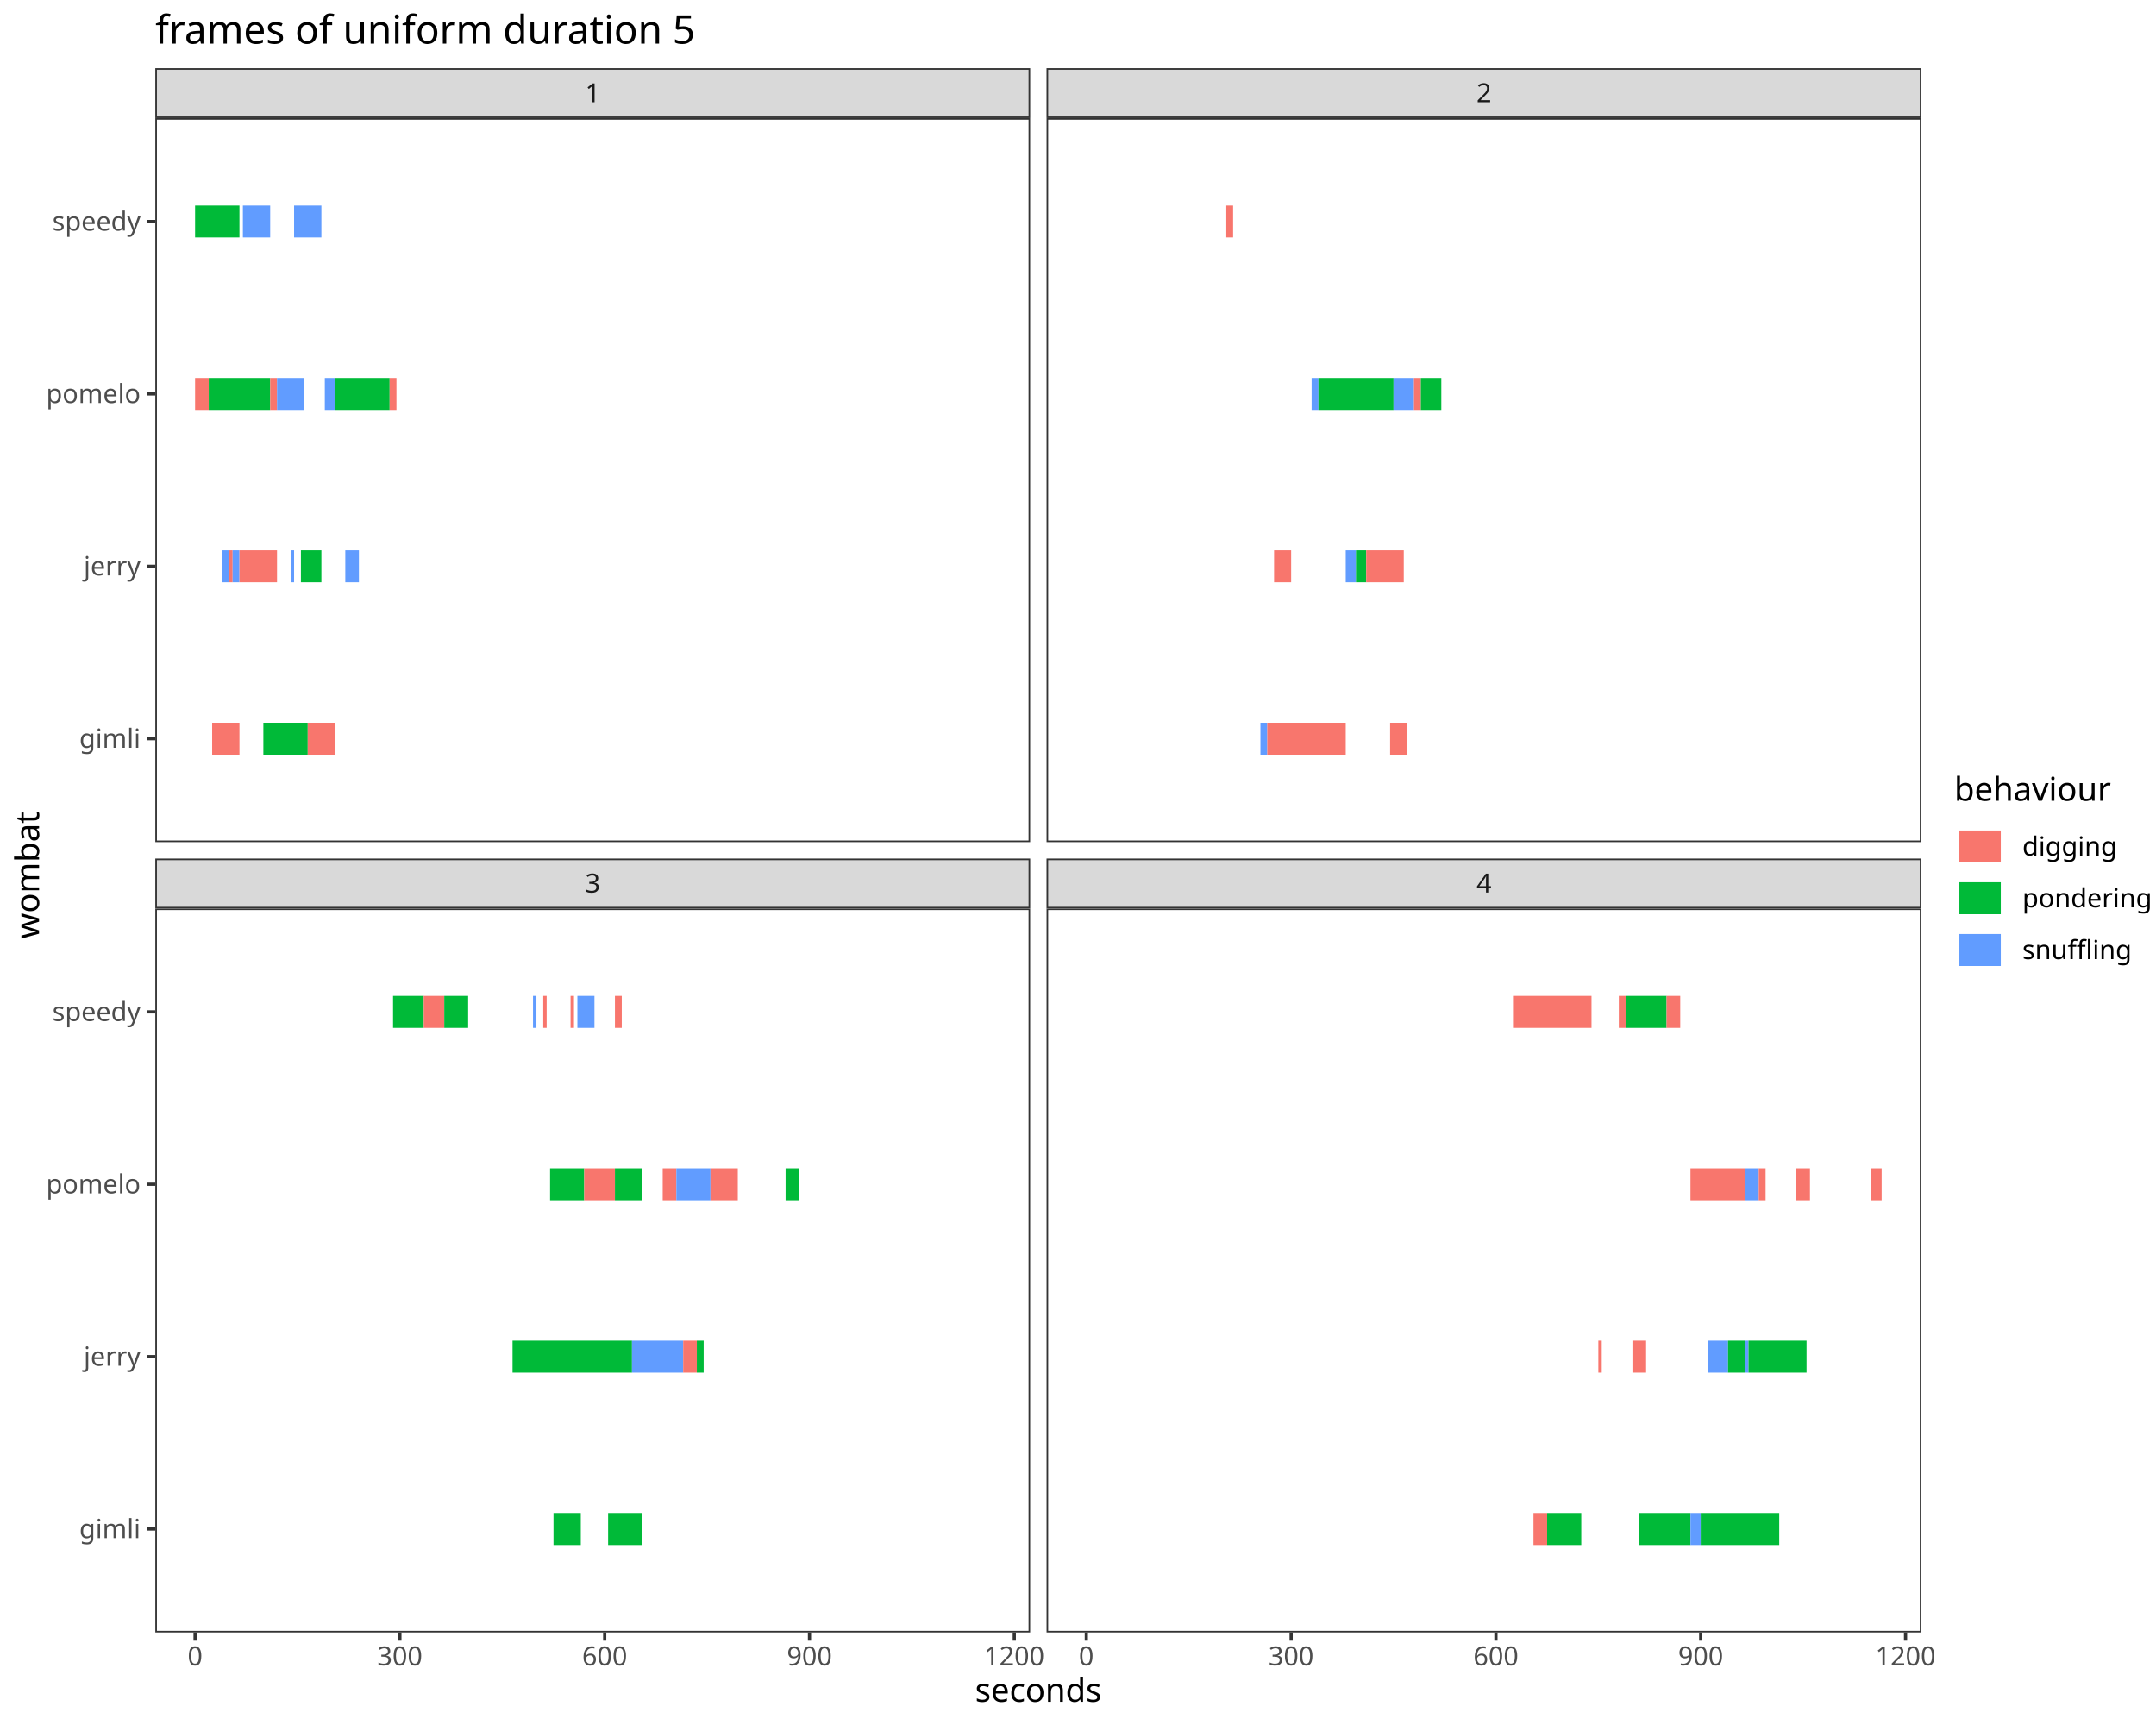
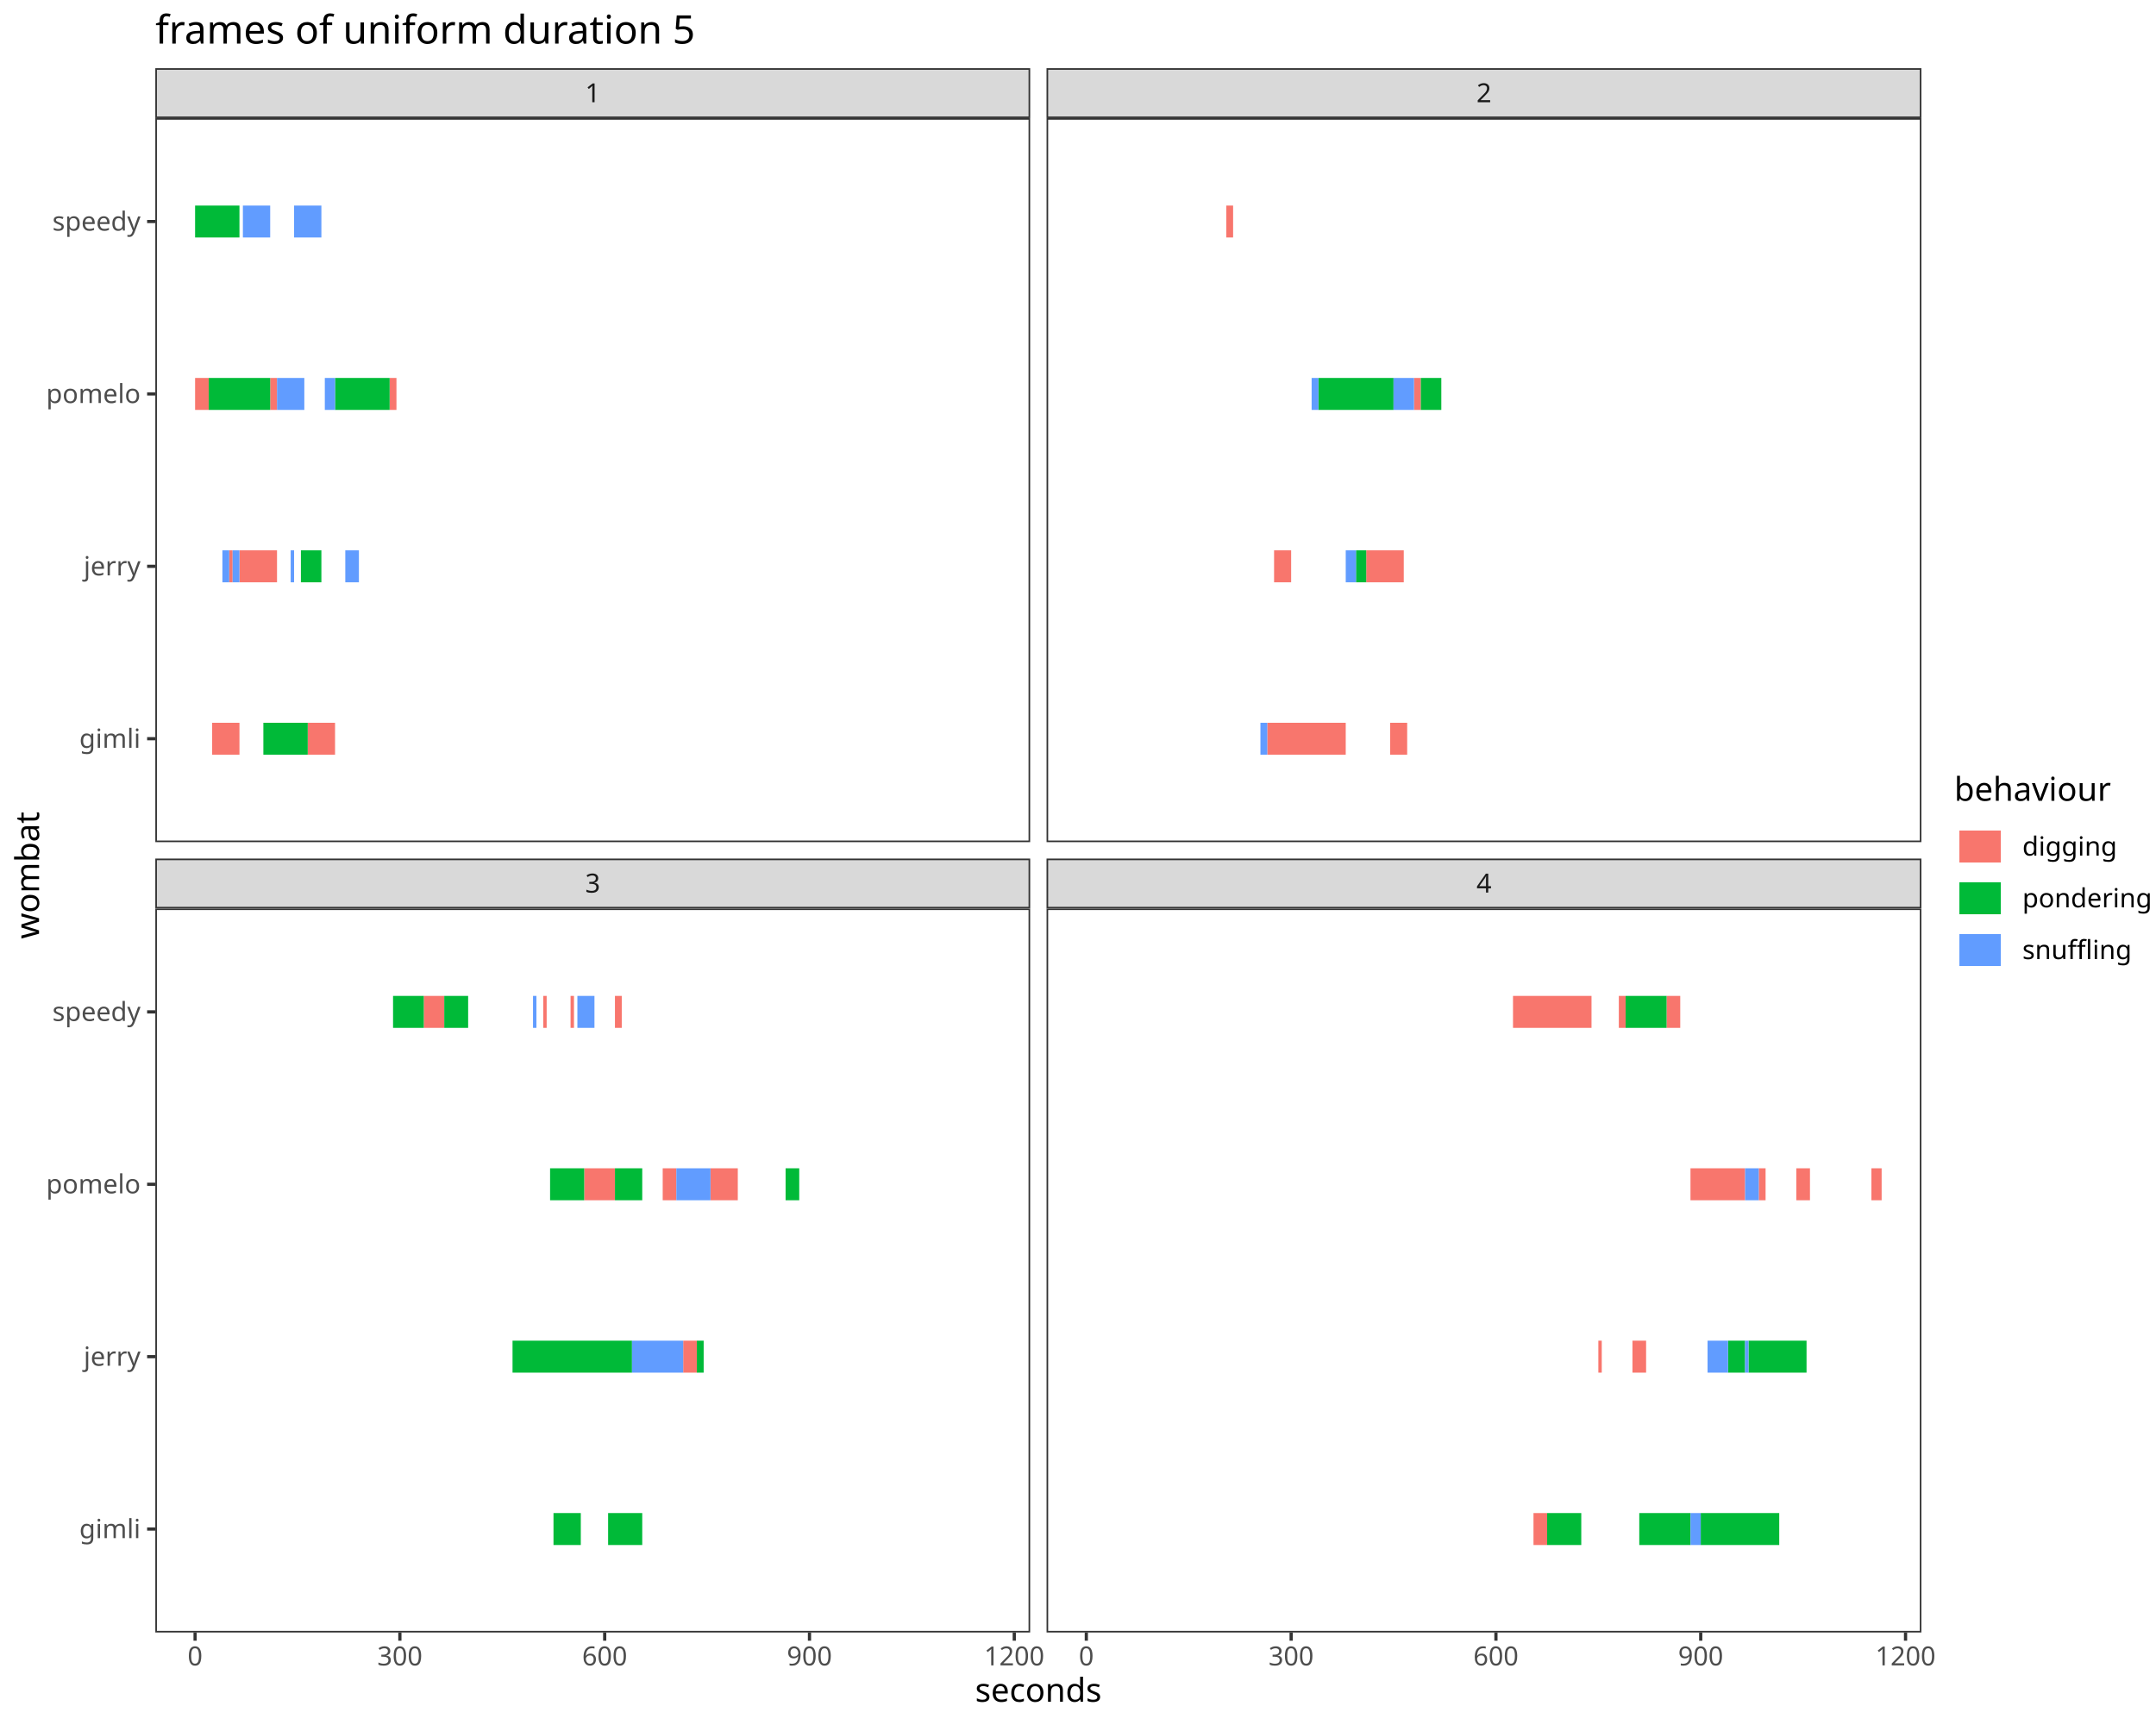
<svg xmlns="http://www.w3.org/2000/svg" class="svglite" data-engine-version="2.0" width="720.00pt" height="576.00pt" viewBox="0 0 720.00 576.00">
  <defs>
    <style type="text/css">
    .svglite line, .svglite polyline, .svglite polygon, .svglite path, .svglite rect, .svglite circle {
      fill: none;
      stroke: #000000;
      stroke-linecap: round;
      stroke-linejoin: round;
      stroke-miterlimit: 10.00;
    }
  </style>
  </defs>
  <rect width="100%" height="100%" style="stroke: none; fill: #FFFFFF;" />
  <defs>
    <clipPath id="cpMC4wMHw3MjAuMDB8MC4wMHw1NzYuMDA=">
      <rect x="0.00" y="0.00" width="720.00" height="576.00" />
    </clipPath>
  </defs>
  <g clip-path="url(#cpMC4wMHw3MjAuMDB8MC4wMHw1NzYuMDA=)">
    <rect x="0.00" y="0.00" width="720.00" height="576.00" style="stroke-width: 1.07; stroke: #FFFFFF; fill: #FFFFFF;" />
  </g>
  <defs>
    <clipPath id="cpNTEuODd8MzQ0LjAyfDM5LjQzfDI4MS4yMQ==">
      <rect x="51.87" y="39.43" width="292.15" height="241.77" />
    </clipPath>
  </defs>
  <g clip-path="url(#cpNTEuODd8MzQ0LjAyfDM5LjQzfDI4MS4yMQ==)">
    <rect x="51.87" y="39.43" width="292.15" height="241.77" style="stroke-width: 1.07; stroke: none; fill: #FFFFFF;" />
    <line x1="70.85" y1="246.67" x2="79.97" y2="246.67" style="stroke-width: 10.67; stroke: #F8766D; stroke-linecap: butt;" />
+     <line x1="102.77" y1="246.67" x2="111.89" y2="246.67" style="stroke-width: 10.67; stroke: #F8766D; stroke-linecap: butt;" />
    <line x1="87.95" y1="246.67" x2="102.77" y2="246.67" style="stroke-width: 10.67; stroke: #00BA38; stroke-linecap: butt;" />
-     <line x1="102.77" y1="246.67" x2="111.89" y2="246.67" style="stroke-width: 10.67; stroke: #F8766D; stroke-linecap: butt;" />
+     <line x1="76.55" y1="189.10" x2="77.69" y2="189.10" style="stroke-width: 10.67; stroke: #F8766D; stroke-linecap: butt;" />
+     <line x1="79.97" y1="189.10" x2="92.51" y2="189.10" style="stroke-width: 10.67; stroke: #F8766D; stroke-linecap: butt;" />
+     <line x1="100.49" y1="189.10" x2="107.33" y2="189.10" style="stroke-width: 10.67; stroke: #00BA38; stroke-linecap: butt;" />
    <line x1="74.27" y1="189.10" x2="76.55" y2="189.10" style="stroke-width: 10.67; stroke: #619CFF; stroke-linecap: butt;" />
-     <line x1="76.55" y1="189.10" x2="77.69" y2="189.10" style="stroke-width: 10.67; stroke: #F8766D; stroke-linecap: butt;" />
    <line x1="77.69" y1="189.10" x2="79.97" y2="189.10" style="stroke-width: 10.67; stroke: #619CFF; stroke-linecap: butt;" />
-     <line x1="79.97" y1="189.10" x2="92.51" y2="189.10" style="stroke-width: 10.67; stroke: #F8766D; stroke-linecap: butt;" />
    <line x1="97.07" y1="189.10" x2="98.21" y2="189.10" style="stroke-width: 10.67; stroke: #619CFF; stroke-linecap: butt;" />
-     <line x1="100.49" y1="189.10" x2="107.33" y2="189.10" style="stroke-width: 10.67; stroke: #00BA38; stroke-linecap: butt;" />
    <line x1="115.31" y1="189.10" x2="119.86" y2="189.10" style="stroke-width: 10.67; stroke: #619CFF; stroke-linecap: butt;" />
    <line x1="65.15" y1="131.54" x2="69.71" y2="131.54" style="stroke-width: 10.67; stroke: #F8766D; stroke-linecap: butt;" />
+     <line x1="90.23" y1="131.54" x2="92.51" y2="131.54" style="stroke-width: 10.67; stroke: #F8766D; stroke-linecap: butt;" />
+     <line x1="130.12" y1="131.54" x2="132.40" y2="131.54" style="stroke-width: 10.67; stroke: #F8766D; stroke-linecap: butt;" />
    <line x1="69.71" y1="131.54" x2="90.23" y2="131.54" style="stroke-width: 10.67; stroke: #00BA38; stroke-linecap: butt;" />
-     <line x1="90.23" y1="131.54" x2="92.51" y2="131.54" style="stroke-width: 10.67; stroke: #F8766D; stroke-linecap: butt;" />
+     <line x1="111.89" y1="131.54" x2="130.12" y2="131.54" style="stroke-width: 10.67; stroke: #00BA38; stroke-linecap: butt;" />
    <line x1="92.51" y1="131.54" x2="101.63" y2="131.54" style="stroke-width: 10.67; stroke: #619CFF; stroke-linecap: butt;" />
    <line x1="108.47" y1="131.54" x2="111.89" y2="131.54" style="stroke-width: 10.67; stroke: #619CFF; stroke-linecap: butt;" />
-     <line x1="111.89" y1="131.54" x2="130.12" y2="131.54" style="stroke-width: 10.67; stroke: #00BA38; stroke-linecap: butt;" />
-     <line x1="130.12" y1="131.54" x2="132.40" y2="131.54" style="stroke-width: 10.67; stroke: #F8766D; stroke-linecap: butt;" />
    <line x1="65.15" y1="73.97" x2="79.97" y2="73.97" style="stroke-width: 10.67; stroke: #00BA38; stroke-linecap: butt;" />
    <line x1="81.11" y1="73.97" x2="90.23" y2="73.97" style="stroke-width: 10.67; stroke: #619CFF; stroke-linecap: butt;" />
    <line x1="98.21" y1="73.97" x2="107.33" y2="73.97" style="stroke-width: 10.67; stroke: #619CFF; stroke-linecap: butt;" />
    <rect x="51.87" y="39.43" width="292.15" height="241.77" style="stroke-width: 1.07; stroke: #333333;" />
  </g>
  <g clip-path="url(#cpMC4wMHw3MjAuMDB8MC4wMHw1NzYuMDA=)">
</g>
  <defs>
    <clipPath id="cpNTEuODd8MzQ0LjAyfDMwMy4zNHw1NDUuMTE=">
      <rect x="51.87" y="303.34" width="292.15" height="241.77" />
    </clipPath>
  </defs>
  <g clip-path="url(#cpNTEuODd8MzQ0LjAyfDMwMy4zNHw1NDUuMTE=)">
    <rect x="51.87" y="303.34" width="292.15" height="241.77" style="stroke-width: 1.07; stroke: none; fill: #FFFFFF;" />
    <line x1="184.84" y1="510.57" x2="193.96" y2="510.57" style="stroke-width: 10.67; stroke: #00BA38; stroke-linecap: butt;" />
    <line x1="203.08" y1="510.57" x2="214.48" y2="510.57" style="stroke-width: 10.67; stroke: #00BA38; stroke-linecap: butt;" />
+     <line x1="228.15" y1="453.01" x2="232.71" y2="453.01" style="stroke-width: 10.67; stroke: #F8766D; stroke-linecap: butt;" />
    <line x1="171.16" y1="453.01" x2="211.06" y2="453.01" style="stroke-width: 10.67; stroke: #00BA38; stroke-linecap: butt;" />
+     <line x1="232.71" y1="453.01" x2="234.99" y2="453.01" style="stroke-width: 10.67; stroke: #00BA38; stroke-linecap: butt;" />
    <line x1="211.06" y1="453.01" x2="228.15" y2="453.01" style="stroke-width: 10.67; stroke: #619CFF; stroke-linecap: butt;" />
-     <line x1="228.15" y1="453.01" x2="232.71" y2="453.01" style="stroke-width: 10.67; stroke: #F8766D; stroke-linecap: butt;" />
-     <line x1="232.71" y1="453.01" x2="234.99" y2="453.01" style="stroke-width: 10.67; stroke: #00BA38; stroke-linecap: butt;" />
+     <line x1="195.10" y1="395.44" x2="205.36" y2="395.44" style="stroke-width: 10.67; stroke: #F8766D; stroke-linecap: butt;" />
+     <line x1="221.31" y1="395.44" x2="225.87" y2="395.44" style="stroke-width: 10.67; stroke: #F8766D; stroke-linecap: butt;" />
+     <line x1="237.27" y1="395.44" x2="246.39" y2="395.44" style="stroke-width: 10.67; stroke: #F8766D; stroke-linecap: butt;" />
    <line x1="183.70" y1="395.44" x2="195.10" y2="395.44" style="stroke-width: 10.67; stroke: #00BA38; stroke-linecap: butt;" />
-     <line x1="195.10" y1="395.44" x2="205.36" y2="395.44" style="stroke-width: 10.67; stroke: #F8766D; stroke-linecap: butt;" />
    <line x1="205.36" y1="395.44" x2="214.48" y2="395.44" style="stroke-width: 10.67; stroke: #00BA38; stroke-linecap: butt;" />
-     <line x1="221.31" y1="395.44" x2="225.87" y2="395.44" style="stroke-width: 10.67; stroke: #F8766D; stroke-linecap: butt;" />
+     <line x1="262.35" y1="395.44" x2="266.91" y2="395.44" style="stroke-width: 10.67; stroke: #00BA38; stroke-linecap: butt;" />
    <line x1="225.87" y1="395.44" x2="237.27" y2="395.44" style="stroke-width: 10.67; stroke: #619CFF; stroke-linecap: butt;" />
-     <line x1="237.27" y1="395.44" x2="246.39" y2="395.44" style="stroke-width: 10.67; stroke: #F8766D; stroke-linecap: butt;" />
-     <line x1="262.35" y1="395.44" x2="266.91" y2="395.44" style="stroke-width: 10.67; stroke: #00BA38; stroke-linecap: butt;" />
+     <line x1="141.52" y1="337.88" x2="148.36" y2="337.88" style="stroke-width: 10.67; stroke: #F8766D; stroke-linecap: butt;" />
+     <line x1="181.42" y1="337.88" x2="182.56" y2="337.88" style="stroke-width: 10.67; stroke: #F8766D; stroke-linecap: butt;" />
+     <line x1="190.54" y1="337.88" x2="191.68" y2="337.88" style="stroke-width: 10.67; stroke: #F8766D; stroke-linecap: butt;" />
+     <line x1="205.36" y1="337.88" x2="207.64" y2="337.88" style="stroke-width: 10.67; stroke: #F8766D; stroke-linecap: butt;" />
    <line x1="131.26" y1="337.88" x2="141.52" y2="337.88" style="stroke-width: 10.67; stroke: #00BA38; stroke-linecap: butt;" />
-     <line x1="141.52" y1="337.88" x2="148.36" y2="337.88" style="stroke-width: 10.67; stroke: #F8766D; stroke-linecap: butt;" />
    <line x1="148.36" y1="337.88" x2="156.34" y2="337.88" style="stroke-width: 10.67; stroke: #00BA38; stroke-linecap: butt;" />
    <line x1="178.00" y1="337.88" x2="179.14" y2="337.88" style="stroke-width: 10.67; stroke: #619CFF; stroke-linecap: butt;" />
-     <line x1="181.42" y1="337.88" x2="182.56" y2="337.88" style="stroke-width: 10.67; stroke: #F8766D; stroke-linecap: butt;" />
-     <line x1="190.54" y1="337.88" x2="191.68" y2="337.88" style="stroke-width: 10.67; stroke: #F8766D; stroke-linecap: butt;" />
    <line x1="192.82" y1="337.88" x2="198.52" y2="337.88" style="stroke-width: 10.67; stroke: #619CFF; stroke-linecap: butt;" />
-     <line x1="205.36" y1="337.88" x2="207.64" y2="337.88" style="stroke-width: 10.67; stroke: #F8766D; stroke-linecap: butt;" />
    <rect x="51.87" y="303.34" width="292.15" height="241.77" style="stroke-width: 1.07; stroke: #333333;" />
  </g>
  <g clip-path="url(#cpMC4wMHw3MjAuMDB8MC4wMHw1NzYuMDA=)">
</g>
  <defs>
    <clipPath id="cpMzQ5LjUwfDY0MS42NnwzOS40M3wyODEuMjE=">
      <rect x="349.50" y="39.43" width="292.15" height="241.77" />
    </clipPath>
  </defs>
  <g clip-path="url(#cpMzQ5LjUwfDY0MS42NnwzOS40M3wyODEuMjE=)">
    <rect x="349.50" y="39.43" width="292.15" height="241.77" style="stroke-width: 1.07; stroke: none; fill: #FFFFFF;" />
-     <line x1="420.92" y1="246.67" x2="423.20" y2="246.67" style="stroke-width: 10.67; stroke: #619CFF; stroke-linecap: butt;" />
    <line x1="423.20" y1="246.67" x2="449.41" y2="246.67" style="stroke-width: 10.67; stroke: #F8766D; stroke-linecap: butt;" />
    <line x1="464.23" y1="246.67" x2="469.93" y2="246.67" style="stroke-width: 10.67; stroke: #F8766D; stroke-linecap: butt;" />
+     <line x1="420.92" y1="246.67" x2="423.20" y2="246.67" style="stroke-width: 10.67; stroke: #619CFF; stroke-linecap: butt;" />
    <line x1="425.48" y1="189.10" x2="431.18" y2="189.10" style="stroke-width: 10.67; stroke: #F8766D; stroke-linecap: butt;" />
+     <line x1="456.25" y1="189.10" x2="468.79" y2="189.10" style="stroke-width: 10.67; stroke: #F8766D; stroke-linecap: butt;" />
+     <line x1="452.83" y1="189.10" x2="456.25" y2="189.10" style="stroke-width: 10.67; stroke: #00BA38; stroke-linecap: butt;" />
    <line x1="449.41" y1="189.10" x2="452.83" y2="189.10" style="stroke-width: 10.67; stroke: #619CFF; stroke-linecap: butt;" />
-     <line x1="452.83" y1="189.10" x2="456.25" y2="189.10" style="stroke-width: 10.67; stroke: #00BA38; stroke-linecap: butt;" />
-     <line x1="456.25" y1="189.10" x2="468.79" y2="189.10" style="stroke-width: 10.67; stroke: #F8766D; stroke-linecap: butt;" />
+     <line x1="472.21" y1="131.54" x2="474.49" y2="131.54" style="stroke-width: 10.67; stroke: #F8766D; stroke-linecap: butt;" />
+     <line x1="440.30" y1="131.54" x2="465.37" y2="131.54" style="stroke-width: 10.67; stroke: #00BA38; stroke-linecap: butt;" />
+     <line x1="474.49" y1="131.54" x2="481.33" y2="131.54" style="stroke-width: 10.67; stroke: #00BA38; stroke-linecap: butt;" />
    <line x1="438.02" y1="131.54" x2="440.30" y2="131.54" style="stroke-width: 10.67; stroke: #619CFF; stroke-linecap: butt;" />
-     <line x1="440.30" y1="131.54" x2="465.37" y2="131.54" style="stroke-width: 10.67; stroke: #00BA38; stroke-linecap: butt;" />
    <line x1="465.37" y1="131.54" x2="472.21" y2="131.54" style="stroke-width: 10.67; stroke: #619CFF; stroke-linecap: butt;" />
-     <line x1="472.21" y1="131.54" x2="474.49" y2="131.54" style="stroke-width: 10.67; stroke: #F8766D; stroke-linecap: butt;" />
-     <line x1="474.49" y1="131.54" x2="481.33" y2="131.54" style="stroke-width: 10.67; stroke: #00BA38; stroke-linecap: butt;" />
    <line x1="409.52" y1="73.97" x2="411.80" y2="73.97" style="stroke-width: 10.67; stroke: #F8766D; stroke-linecap: butt;" />
    <rect x="349.50" y="39.43" width="292.15" height="241.77" style="stroke-width: 1.07; stroke: #333333;" />
  </g>
  <g clip-path="url(#cpMC4wMHw3MjAuMDB8MC4wMHw1NzYuMDA=)">
</g>
  <defs>
    <clipPath id="cpMzQ5LjUwfDY0MS42NnwzMDMuMzR8NTQ1LjEx">
      <rect x="349.50" y="303.34" width="292.15" height="241.77" />
    </clipPath>
  </defs>
  <g clip-path="url(#cpMzQ5LjUwfDY0MS42NnwzMDMuMzR8NTQ1LjEx)">
    <rect x="349.50" y="303.34" width="292.15" height="241.77" style="stroke-width: 1.07; stroke: none; fill: #FFFFFF;" />
    <line x1="512.11" y1="510.57" x2="516.67" y2="510.57" style="stroke-width: 10.67; stroke: #F8766D; stroke-linecap: butt;" />
    <line x1="516.67" y1="510.57" x2="528.07" y2="510.57" style="stroke-width: 10.67; stroke: #00BA38; stroke-linecap: butt;" />
    <line x1="547.44" y1="510.57" x2="564.54" y2="510.57" style="stroke-width: 10.67; stroke: #00BA38; stroke-linecap: butt;" />
+     <line x1="567.96" y1="510.57" x2="594.18" y2="510.57" style="stroke-width: 10.67; stroke: #00BA38; stroke-linecap: butt;" />
    <line x1="564.54" y1="510.57" x2="567.96" y2="510.57" style="stroke-width: 10.67; stroke: #619CFF; stroke-linecap: butt;" />
-     <line x1="567.96" y1="510.57" x2="594.18" y2="510.57" style="stroke-width: 10.67; stroke: #00BA38; stroke-linecap: butt;" />
    <line x1="533.77" y1="453.01" x2="534.91" y2="453.01" style="stroke-width: 10.67; stroke: #F8766D; stroke-linecap: butt;" />
    <line x1="545.16" y1="453.01" x2="549.72" y2="453.01" style="stroke-width: 10.67; stroke: #F8766D; stroke-linecap: butt;" />
+     <line x1="577.08" y1="453.01" x2="582.78" y2="453.01" style="stroke-width: 10.67; stroke: #00BA38; stroke-linecap: butt;" />
+     <line x1="583.92" y1="453.01" x2="603.30" y2="453.01" style="stroke-width: 10.67; stroke: #00BA38; stroke-linecap: butt;" />
    <line x1="570.24" y1="453.01" x2="577.08" y2="453.01" style="stroke-width: 10.67; stroke: #619CFF; stroke-linecap: butt;" />
-     <line x1="577.08" y1="453.01" x2="582.78" y2="453.01" style="stroke-width: 10.67; stroke: #00BA38; stroke-linecap: butt;" />
    <line x1="582.78" y1="453.01" x2="583.92" y2="453.01" style="stroke-width: 10.67; stroke: #619CFF; stroke-linecap: butt;" />
-     <line x1="583.92" y1="453.01" x2="603.30" y2="453.01" style="stroke-width: 10.67; stroke: #00BA38; stroke-linecap: butt;" />
    <line x1="564.54" y1="395.44" x2="582.78" y2="395.44" style="stroke-width: 10.67; stroke: #F8766D; stroke-linecap: butt;" />
-     <line x1="582.78" y1="395.44" x2="587.34" y2="395.44" style="stroke-width: 10.67; stroke: #619CFF; stroke-linecap: butt;" />
    <line x1="587.34" y1="395.44" x2="589.62" y2="395.44" style="stroke-width: 10.67; stroke: #F8766D; stroke-linecap: butt;" />
    <line x1="599.88" y1="395.44" x2="604.44" y2="395.44" style="stroke-width: 10.67; stroke: #F8766D; stroke-linecap: butt;" />
    <line x1="624.96" y1="395.44" x2="628.38" y2="395.44" style="stroke-width: 10.67; stroke: #F8766D; stroke-linecap: butt;" />
+     <line x1="582.78" y1="395.44" x2="587.34" y2="395.44" style="stroke-width: 10.67; stroke: #619CFF; stroke-linecap: butt;" />
    <line x1="505.27" y1="337.88" x2="531.49" y2="337.88" style="stroke-width: 10.67; stroke: #F8766D; stroke-linecap: butt;" />
    <line x1="540.61" y1="337.88" x2="542.88" y2="337.88" style="stroke-width: 10.67; stroke: #F8766D; stroke-linecap: butt;" />
+     <line x1="556.56" y1="337.88" x2="561.12" y2="337.88" style="stroke-width: 10.67; stroke: #F8766D; stroke-linecap: butt;" />
    <line x1="542.88" y1="337.88" x2="556.56" y2="337.88" style="stroke-width: 10.67; stroke: #00BA38; stroke-linecap: butt;" />
-     <line x1="556.56" y1="337.88" x2="561.12" y2="337.88" style="stroke-width: 10.67; stroke: #F8766D; stroke-linecap: butt;" />
    <rect x="349.50" y="303.34" width="292.15" height="241.77" style="stroke-width: 1.07; stroke: #333333;" />
  </g>
  <g clip-path="url(#cpMC4wMHw3MjAuMDB8MC4wMHw1NzYuMDA=)">
</g>
  <defs>
    <clipPath id="cpNTEuODd8MzQ0LjAyfDI4Ni42OXwzMDMuMzQ=">
      <rect x="51.87" y="286.69" width="292.15" height="16.65" />
    </clipPath>
  </defs>
  <g clip-path="url(#cpNTEuODd8MzQ0LjAyfDI4Ni42OXwzMDMuMzQ=)">
    <rect x="51.87" y="286.69" width="292.15" height="16.65" style="stroke-width: 1.07; stroke: #333333; fill: #D9D9D9;" />
    <text x="197.95" y="298.04" text-anchor="middle" style="font-size: 8.80px; fill: #1A1A1A; font-family: sans;" textLength="4.89px" lengthAdjust="spacingAndGlyphs">3</text>
  </g>
  <g clip-path="url(#cpMC4wMHw3MjAuMDB8MC4wMHw1NzYuMDA=)">
</g>
  <defs>
    <clipPath id="cpMzQ5LjUwfDY0MS42NnwyODYuNjl8MzAzLjM0">
      <rect x="349.50" y="286.69" width="292.15" height="16.65" />
    </clipPath>
  </defs>
  <g clip-path="url(#cpMzQ5LjUwfDY0MS42NnwyODYuNjl8MzAzLjM0)">
    <rect x="349.50" y="286.69" width="292.15" height="16.65" style="stroke-width: 1.07; stroke: #333333; fill: #D9D9D9;" />
    <text x="495.58" y="298.04" text-anchor="middle" style="font-size: 8.80px; fill: #1A1A1A; font-family: sans;" textLength="4.89px" lengthAdjust="spacingAndGlyphs">4</text>
  </g>
  <g clip-path="url(#cpMC4wMHw3MjAuMDB8MC4wMHw1NzYuMDA=)">
</g>
  <defs>
    <clipPath id="cpNTEuODd8MzQ0LjAyfDIyLjc4fDM5LjQz">
      <rect x="51.87" y="22.78" width="292.15" height="16.65" />
    </clipPath>
  </defs>
  <g clip-path="url(#cpNTEuODd8MzQ0LjAyfDIyLjc4fDM5LjQz)">
    <rect x="51.87" y="22.78" width="292.15" height="16.65" style="stroke-width: 1.07; stroke: #333333; fill: #D9D9D9;" />
    <text x="197.95" y="34.14" text-anchor="middle" style="font-size: 8.80px; fill: #1A1A1A; font-family: sans;" textLength="4.89px" lengthAdjust="spacingAndGlyphs">1</text>
  </g>
  <g clip-path="url(#cpMC4wMHw3MjAuMDB8MC4wMHw1NzYuMDA=)">
</g>
  <defs>
    <clipPath id="cpMzQ5LjUwfDY0MS42NnwyMi43OHwzOS40Mw==">
      <rect x="349.50" y="22.78" width="292.15" height="16.65" />
    </clipPath>
  </defs>
  <g clip-path="url(#cpMzQ5LjUwfDY0MS42NnwyMi43OHwzOS40Mw==)">
    <rect x="349.50" y="22.78" width="292.15" height="16.65" style="stroke-width: 1.07; stroke: #333333; fill: #D9D9D9;" />
    <text x="495.58" y="34.14" text-anchor="middle" style="font-size: 8.80px; fill: #1A1A1A; font-family: sans;" textLength="4.89px" lengthAdjust="spacingAndGlyphs">2</text>
  </g>
  <g clip-path="url(#cpMC4wMHw3MjAuMDB8MC4wMHw1NzYuMDA=)">
    <polyline points="65.15,547.85 65.15,545.11 " style="stroke-width: 1.07; stroke: #333333; stroke-linecap: butt;" />
    <polyline points="133.54,547.85 133.54,545.11 " style="stroke-width: 1.07; stroke: #333333; stroke-linecap: butt;" />
    <polyline points="201.94,547.85 201.94,545.11 " style="stroke-width: 1.07; stroke: #333333; stroke-linecap: butt;" />
    <polyline points="270.33,547.85 270.33,545.11 " style="stroke-width: 1.07; stroke: #333333; stroke-linecap: butt;" />
    <polyline points="338.72,547.85 338.72,545.11 " style="stroke-width: 1.07; stroke: #333333; stroke-linecap: butt;" />
    <text x="65.15" y="556.10" text-anchor="middle" style="font-size: 8.80px; fill: #4D4D4D; font-family: sans;" textLength="4.89px" lengthAdjust="spacingAndGlyphs">0</text>
    <text x="133.54" y="556.10" text-anchor="middle" style="font-size: 8.80px; fill: #4D4D4D; font-family: sans;" textLength="14.68px" lengthAdjust="spacingAndGlyphs">300</text>
    <text x="201.94" y="556.10" text-anchor="middle" style="font-size: 8.80px; fill: #4D4D4D; font-family: sans;" textLength="14.68px" lengthAdjust="spacingAndGlyphs">600</text>
    <text x="270.33" y="556.10" text-anchor="middle" style="font-size: 8.80px; fill: #4D4D4D; font-family: sans;" textLength="14.68px" lengthAdjust="spacingAndGlyphs">900</text>
    <text x="338.72" y="556.10" text-anchor="middle" style="font-size: 8.80px; fill: #4D4D4D; font-family: sans;" textLength="19.58px" lengthAdjust="spacingAndGlyphs">1200</text>
    <polyline points="362.78,547.85 362.78,545.11 " style="stroke-width: 1.07; stroke: #333333; stroke-linecap: butt;" />
    <polyline points="431.18,547.85 431.18,545.11 " style="stroke-width: 1.07; stroke: #333333; stroke-linecap: butt;" />
    <polyline points="499.57,547.85 499.57,545.11 " style="stroke-width: 1.07; stroke: #333333; stroke-linecap: butt;" />
    <polyline points="567.96,547.85 567.96,545.11 " style="stroke-width: 1.07; stroke: #333333; stroke-linecap: butt;" />
    <polyline points="636.36,547.85 636.36,545.11 " style="stroke-width: 1.07; stroke: #333333; stroke-linecap: butt;" />
    <text x="362.78" y="556.10" text-anchor="middle" style="font-size: 8.80px; fill: #4D4D4D; font-family: sans;" textLength="4.89px" lengthAdjust="spacingAndGlyphs">0</text>
    <text x="431.18" y="556.10" text-anchor="middle" style="font-size: 8.80px; fill: #4D4D4D; font-family: sans;" textLength="14.68px" lengthAdjust="spacingAndGlyphs">300</text>
    <text x="499.57" y="556.10" text-anchor="middle" style="font-size: 8.80px; fill: #4D4D4D; font-family: sans;" textLength="14.68px" lengthAdjust="spacingAndGlyphs">600</text>
    <text x="567.96" y="556.10" text-anchor="middle" style="font-size: 8.80px; fill: #4D4D4D; font-family: sans;" textLength="14.68px" lengthAdjust="spacingAndGlyphs">900</text>
    <text x="636.36" y="556.10" text-anchor="middle" style="font-size: 8.80px; fill: #4D4D4D; font-family: sans;" textLength="19.58px" lengthAdjust="spacingAndGlyphs">1200</text>
    <text x="46.94" y="249.70" text-anchor="end" style="font-size: 8.80px; fill: #4D4D4D; font-family: sans;" textLength="18.09px" lengthAdjust="spacingAndGlyphs">gimli</text>
    <text x="46.94" y="192.13" text-anchor="end" style="font-size: 8.80px; fill: #4D4D4D; font-family: sans;" textLength="17.11px" lengthAdjust="spacingAndGlyphs">jerry</text>
    <text x="46.94" y="134.57" text-anchor="end" style="font-size: 8.80px; fill: #4D4D4D; font-family: sans;" textLength="28.87px" lengthAdjust="spacingAndGlyphs">pomelo</text>
    <text x="46.94" y="77.00" text-anchor="end" style="font-size: 8.80px; fill: #4D4D4D; font-family: sans;" textLength="28.39px" lengthAdjust="spacingAndGlyphs">speedy</text>
    <polyline points="49.13,246.67 51.87,246.67 " style="stroke-width: 1.07; stroke: #333333; stroke-linecap: butt;" />
    <polyline points="49.13,189.10 51.87,189.10 " style="stroke-width: 1.07; stroke: #333333; stroke-linecap: butt;" />
    <polyline points="49.13,131.54 51.87,131.54 " style="stroke-width: 1.07; stroke: #333333; stroke-linecap: butt;" />
    <polyline points="49.13,73.97 51.87,73.97 " style="stroke-width: 1.07; stroke: #333333; stroke-linecap: butt;" />
    <text x="46.94" y="513.60" text-anchor="end" style="font-size: 8.80px; fill: #4D4D4D; font-family: sans;" textLength="18.09px" lengthAdjust="spacingAndGlyphs">gimli</text>
    <text x="46.94" y="456.04" text-anchor="end" style="font-size: 8.80px; fill: #4D4D4D; font-family: sans;" textLength="17.11px" lengthAdjust="spacingAndGlyphs">jerry</text>
    <text x="46.94" y="398.47" text-anchor="end" style="font-size: 8.80px; fill: #4D4D4D; font-family: sans;" textLength="28.87px" lengthAdjust="spacingAndGlyphs">pomelo</text>
    <text x="46.94" y="340.91" text-anchor="end" style="font-size: 8.80px; fill: #4D4D4D; font-family: sans;" textLength="28.39px" lengthAdjust="spacingAndGlyphs">speedy</text>
    <polyline points="49.13,510.57 51.87,510.57 " style="stroke-width: 1.07; stroke: #333333; stroke-linecap: butt;" />
    <polyline points="49.13,453.01 51.87,453.01 " style="stroke-width: 1.07; stroke: #333333; stroke-linecap: butt;" />
    <polyline points="49.13,395.44 51.87,395.44 " style="stroke-width: 1.07; stroke: #333333; stroke-linecap: butt;" />
    <polyline points="49.13,337.88 51.87,337.88 " style="stroke-width: 1.07; stroke: #333333; stroke-linecap: butt;" />
    <text x="346.76" y="568.24" text-anchor="middle" style="font-size: 11.00px; font-family: sans;" textLength="40.99px" lengthAdjust="spacingAndGlyphs">seconds</text>
    <text transform="translate(13.05,292.27) rotate(-90)" text-anchor="middle" style="font-size: 11.00px; font-family: sans;" textLength="38.52px" lengthAdjust="spacingAndGlyphs">wombat</text>
    <rect x="652.62" y="258.69" width="61.91" height="67.17" style="stroke-width: 1.07; stroke: none; fill: #FFFFFF;" />
    <text x="652.62" y="267.40" style="font-size: 11.00px; font-family: sans;" textLength="48.32px" lengthAdjust="spacingAndGlyphs">behaviour</text>
    <rect x="652.62" y="274.02" width="17.28" height="17.28" style="stroke-width: 1.07; stroke: none; fill: #FFFFFF;" />
    <line x1="654.34" y1="282.66" x2="668.17" y2="282.66" style="stroke-width: 10.67; stroke: #F8766D; stroke-linecap: butt;" />
    <rect x="652.62" y="291.30" width="17.28" height="17.28" style="stroke-width: 1.07; stroke: none; fill: #FFFFFF;" />
    <line x1="654.34" y1="299.94" x2="668.17" y2="299.94" style="stroke-width: 10.67; stroke: #00BA38; stroke-linecap: butt;" />
    <rect x="652.62" y="308.58" width="17.28" height="17.28" style="stroke-width: 1.07; stroke: none; fill: #FFFFFF;" />
    <line x1="654.34" y1="317.22" x2="668.17" y2="317.22" style="stroke-width: 10.67; stroke: #619CFF; stroke-linecap: butt;" />
    <text x="675.37" y="285.69" style="font-size: 8.80px; font-family: sans;" textLength="28.38px" lengthAdjust="spacingAndGlyphs">digging</text>
    <text x="675.37" y="302.97" style="font-size: 8.80px; font-family: sans;" textLength="39.15px" lengthAdjust="spacingAndGlyphs">pondering</text>
    <text x="675.37" y="320.25" style="font-size: 8.80px; font-family: sans;" textLength="32.78px" lengthAdjust="spacingAndGlyphs">snuffling</text>
    <text x="51.87" y="14.56" style="font-size: 13.20px; font-family: sans;" textLength="165.09px" lengthAdjust="spacingAndGlyphs">frames of uniform duration 5</text>
  </g>
</svg>
